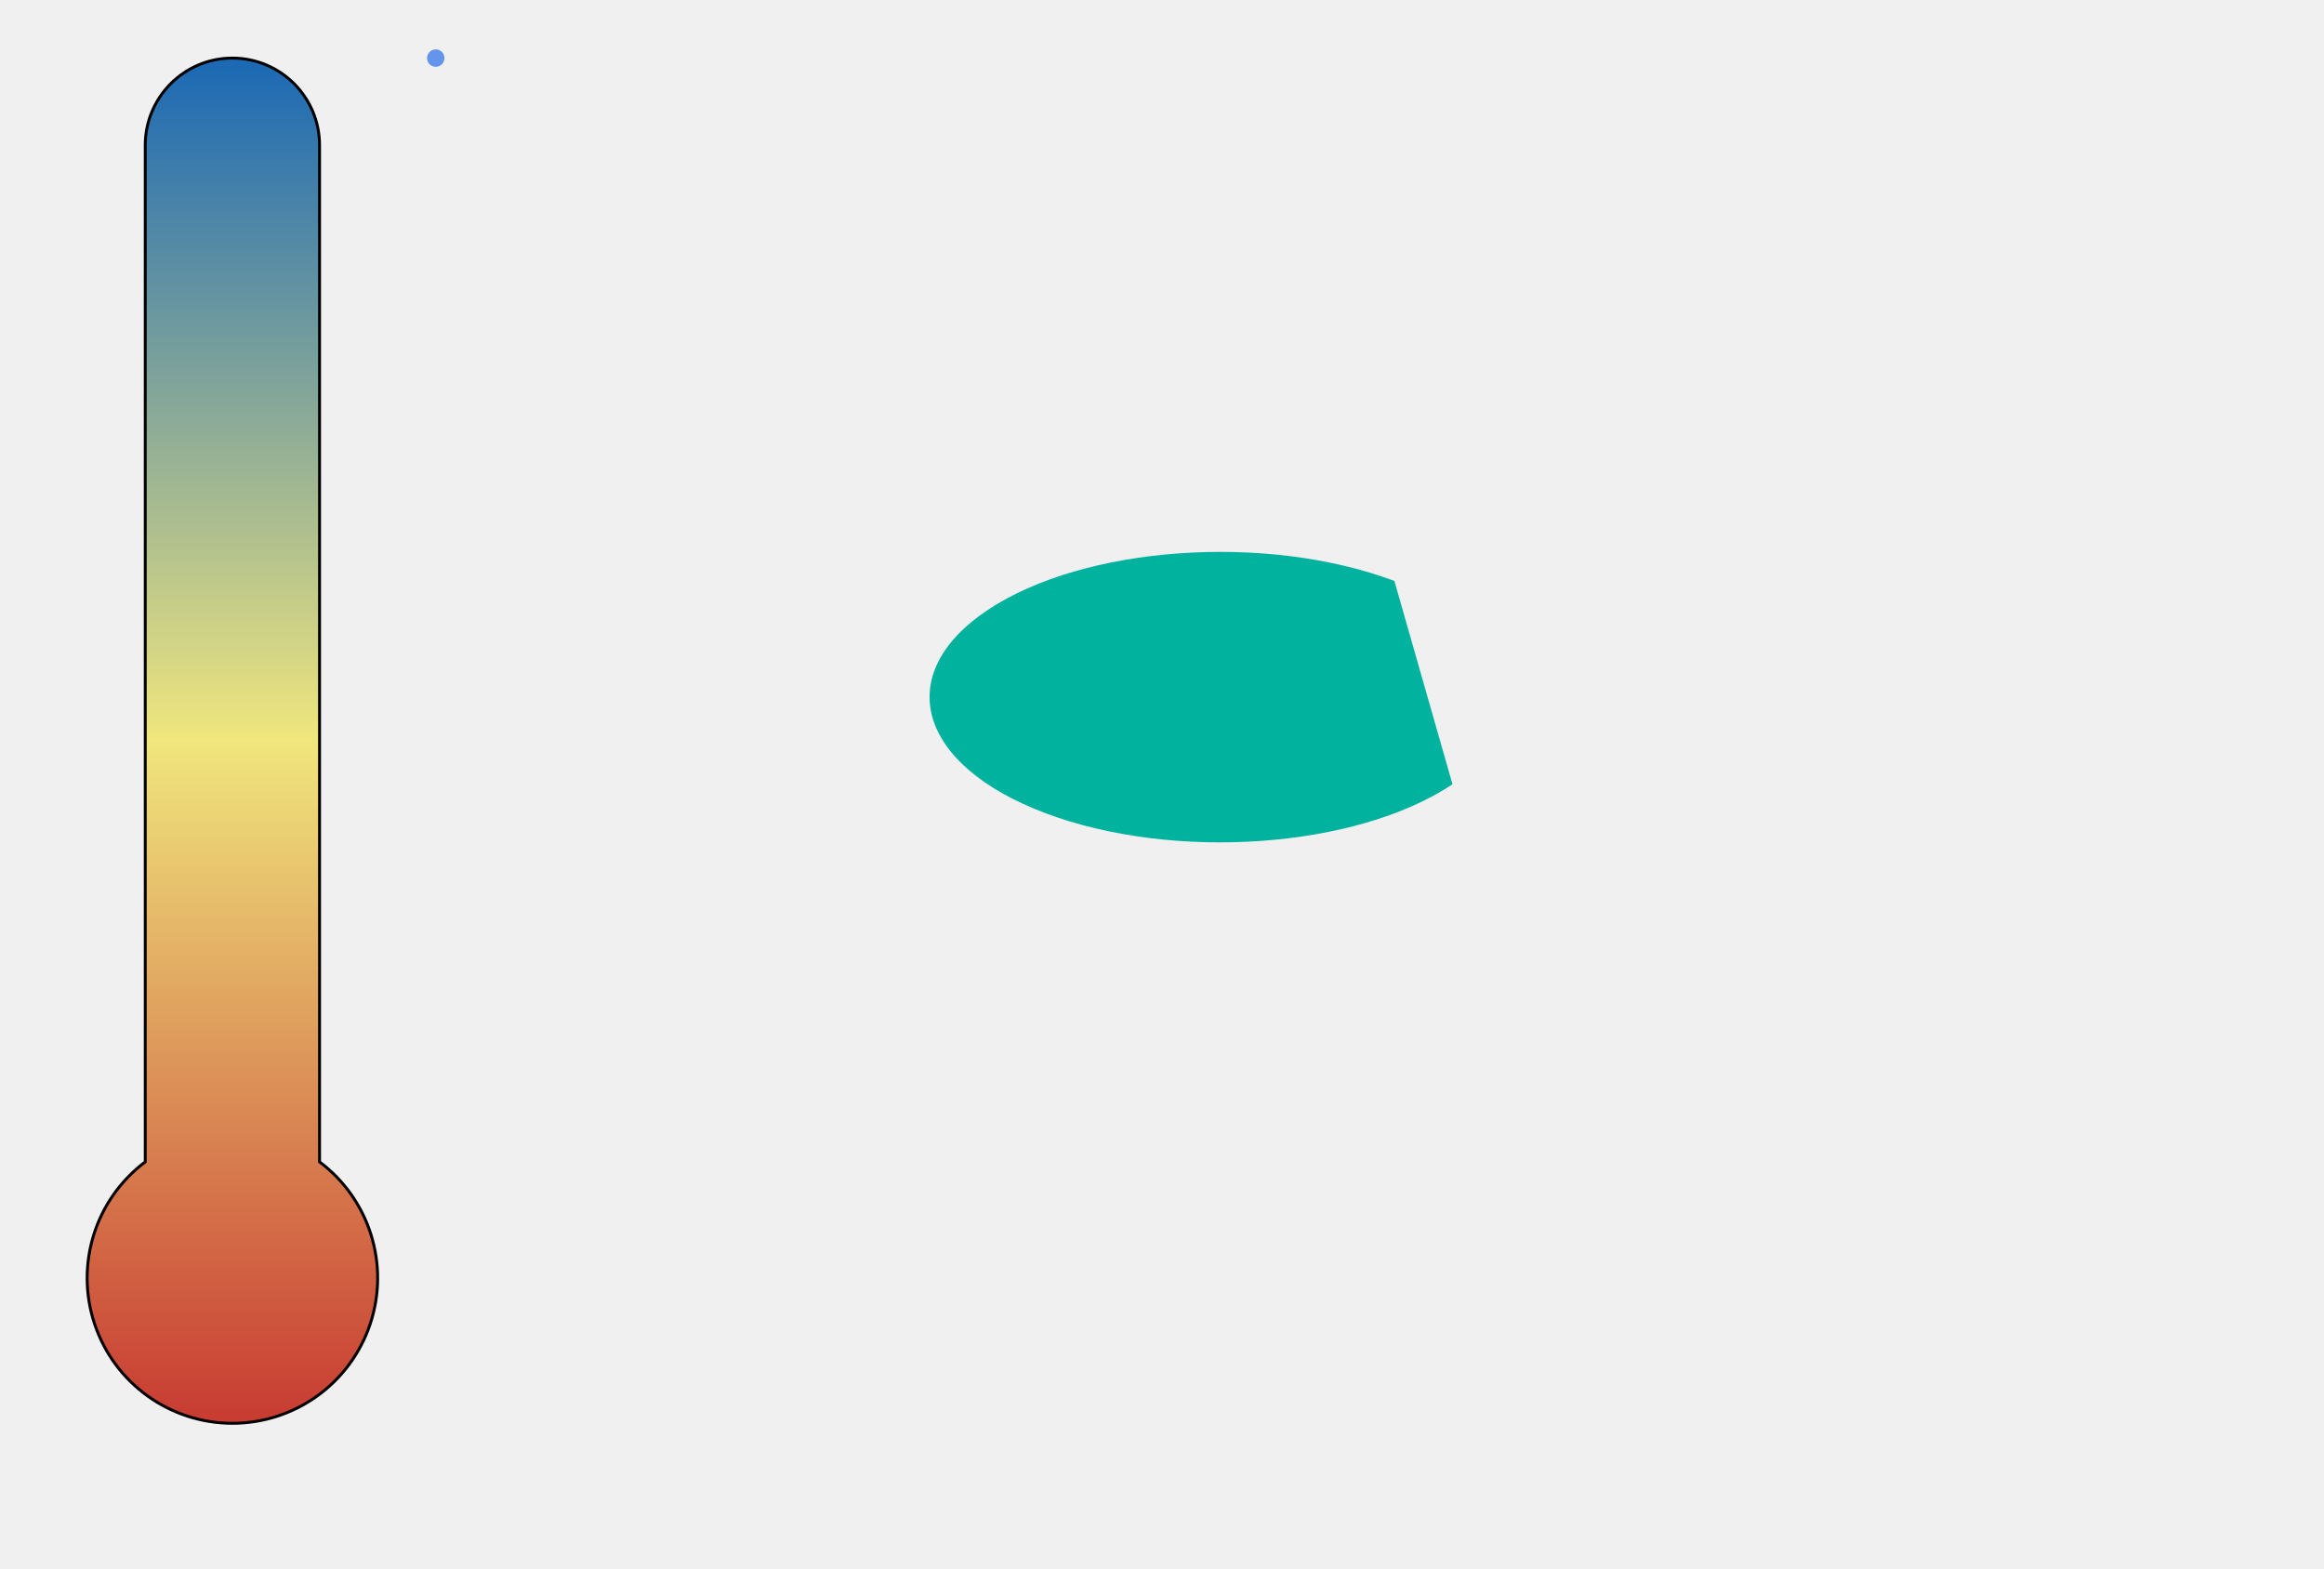
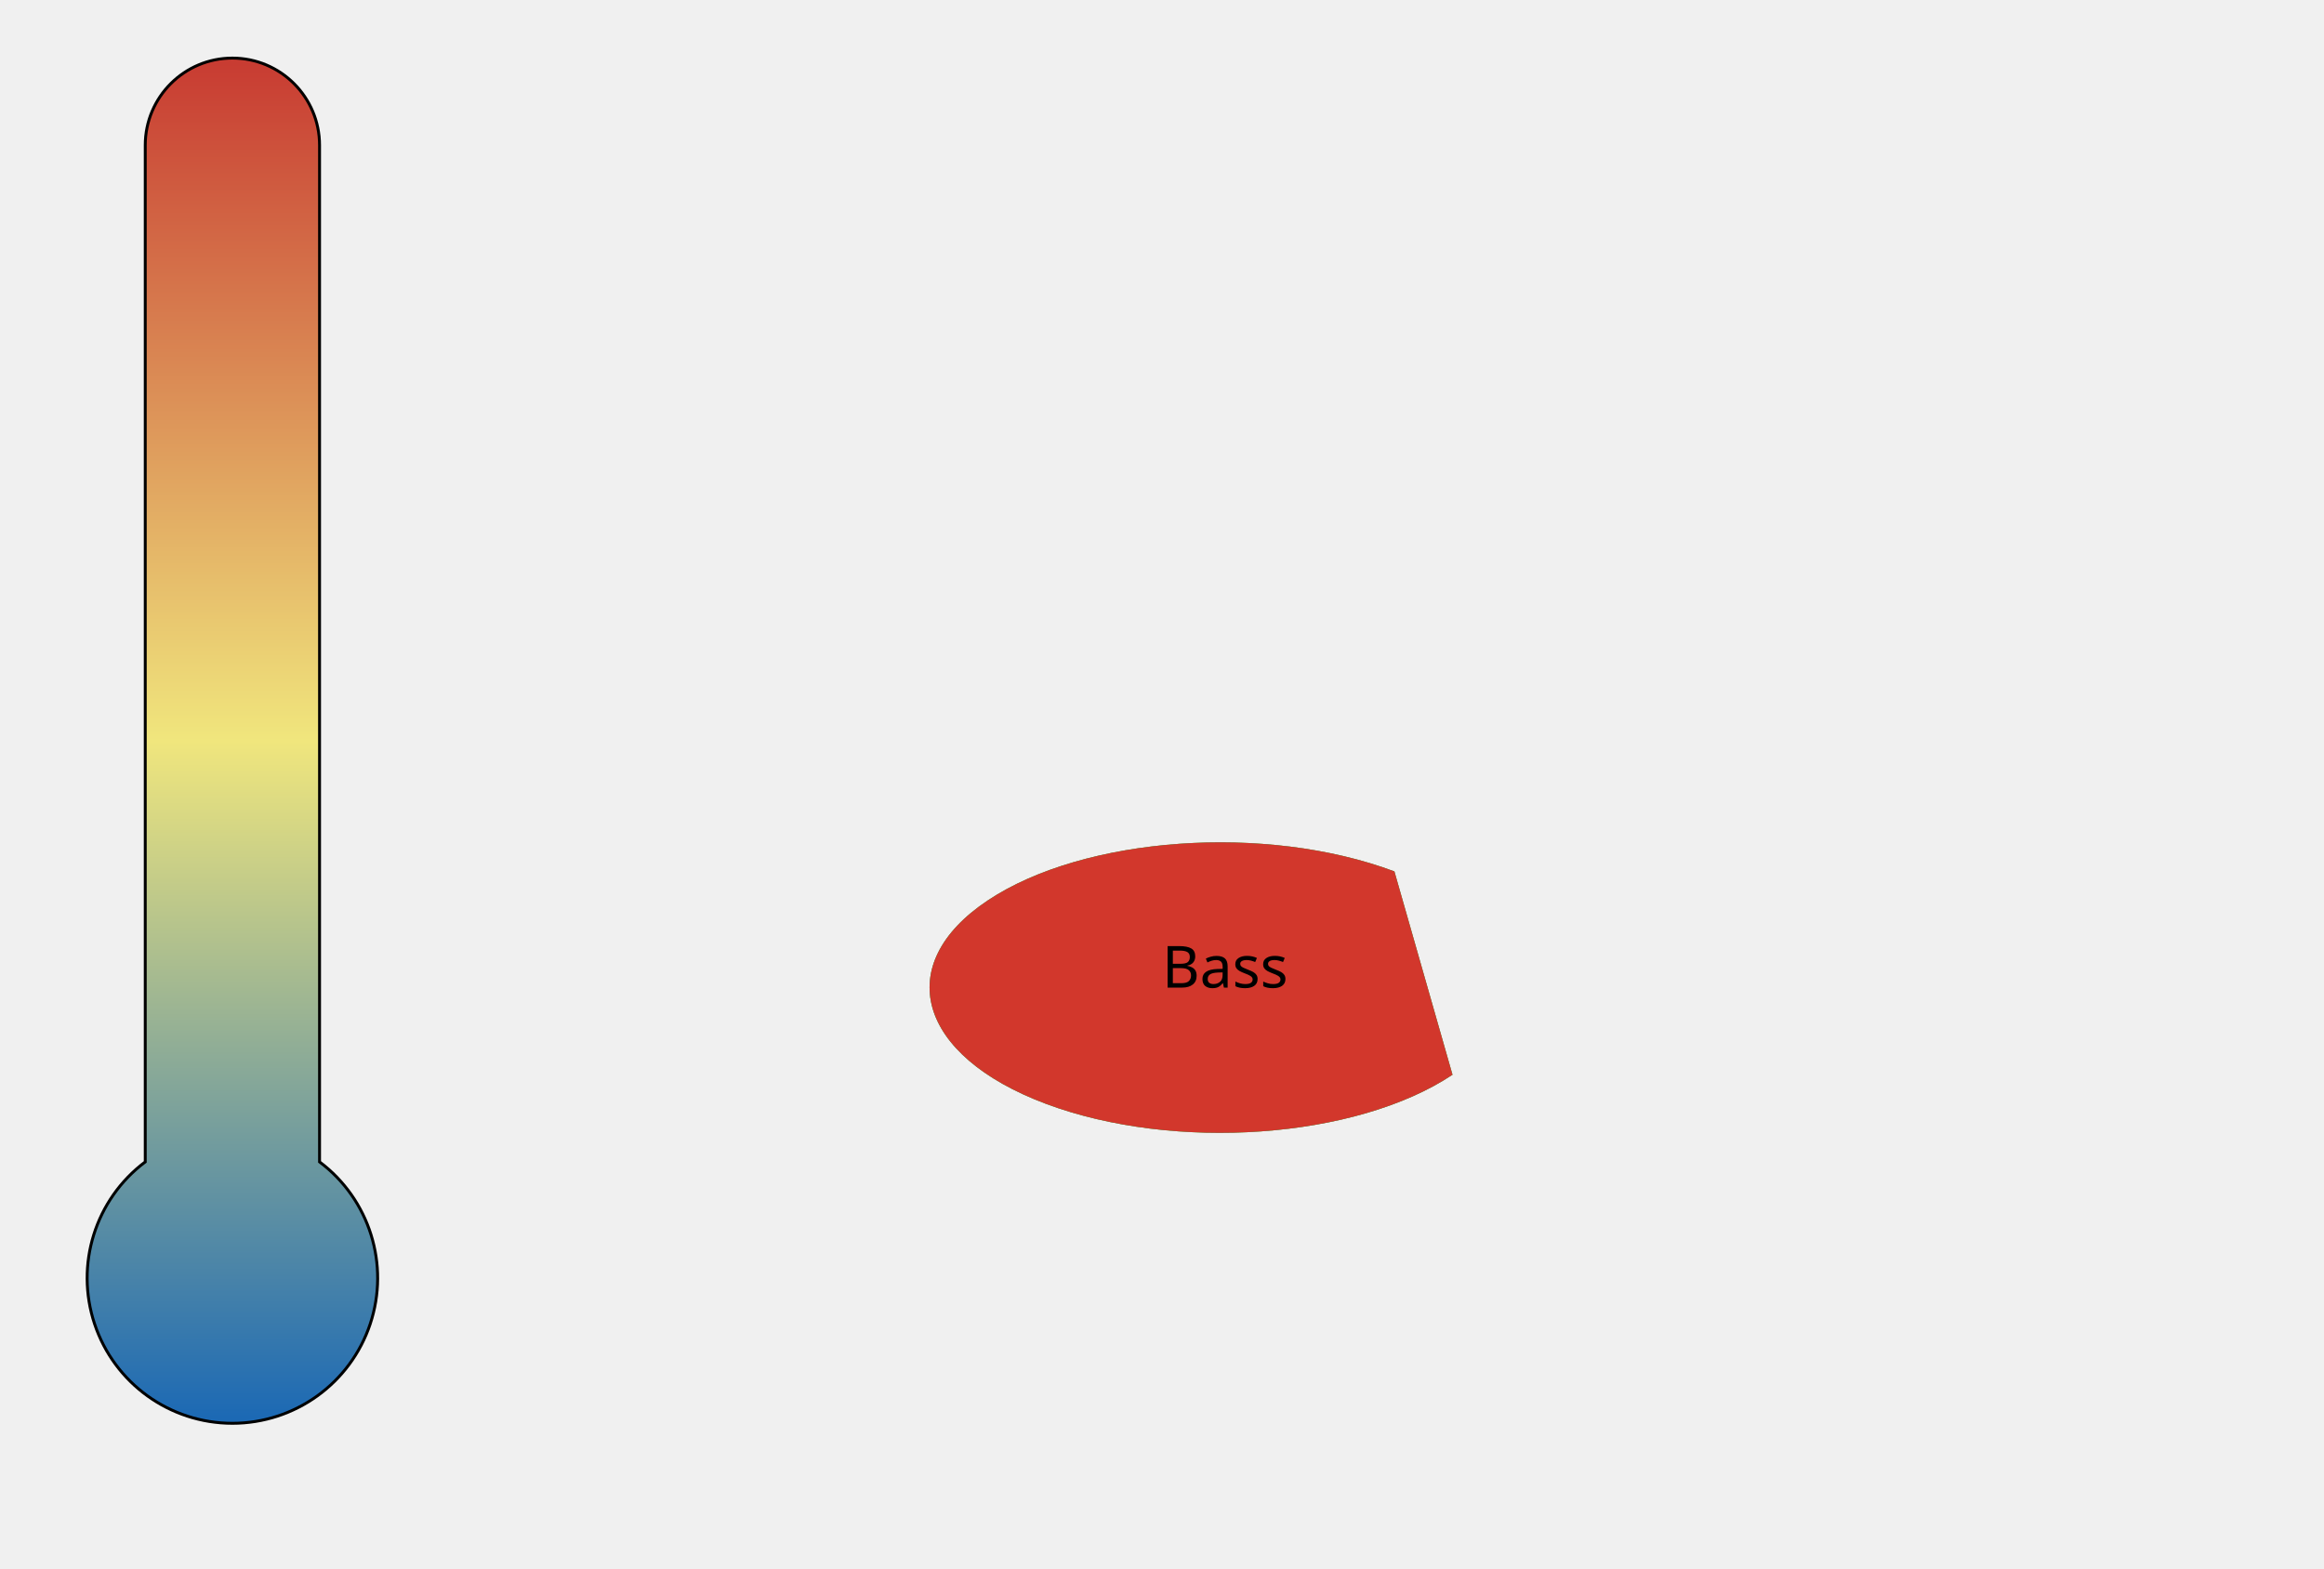
<svg xmlns="http://www.w3.org/2000/svg" version="1.1" width="800" height="540">
  <style>
        .point1{
            fill: #28A86B;
        }
        .point2{
            fill: #6495ED;
        }
- 
+ 		text {
+ 		  font-size: 20px;
+ 		  cursor: default;
+ 		  font-family: Tahoma, Geneva, sans-serif;
+ 		}
        .control_point{
            fill: #FFF;
            opacity: 0;
            stroke: #888;
            stroke-width: 2;
            cursor: pointer;
        }
        .control_point:hover{
            opacity: 0.5;
        }
        .invisible{
            pointer-events: none;
        }
    </style>
  <defs>
    <linearGradient id="temperature" x1="0%" y1="0%" x2="0%" y2="100%">
-       <stop offset="0%" style="stop-color:rgb(28,105,180);stop-opacity:1" />
+       <stop offset="0%" style="stop-color:rgb(200,60,50);stop-opacity:1" />
      <stop offset="50%" style="stop-color:rgb(240,230,125);stop-opacity:1" />
-       <stop offset="100%" style="stop-color:rgb(200,60,50);stop-opacity:1" />
+       <stop offset="100%" style="stop-color:rgb(28,105,180);stop-opacity:1" />
    </linearGradient>
  </defs>
  <g id="thermometer">
    <path d="M50 50 v350 a50,50 0 1,0 60,0 v-350 a30,30 0 1,0 -60,0" fill="url(#temperature)" stroke="black" />
  </g>
-   <g transform="translate(400,200)" class="moveable">
+   <g transform="translate(400,300)" class="moveable">
    <circle class="control_point" cx="0" cy="0" r="10" />
-     <circle class="point1 invisible" cx="0" cy="0" r="3" />
-     <path d="M80 0 a100,50 0 1,0 20,70z" fill="#01b29F" id="wally" />
+     <path d="M80 0 a100,50 0 1,0 20,70z" fill="rgb(255,204,10)" id="3" />
+     <text y="40">Laker</text>
+     <path d="M80 0 a100,50 0 1,0 20,70z" fill="#01b29F" opacity="0" />
  </g>
-   <g transform="translate(150,20)">
+   <g transform="translate(400,300)" class="moveable">
    <circle class="control_point" cx="0" cy="0" r="10" />
-     <circle class="point2 invisible" cx="0" cy="0" r="3" />
+     <path d="M80 0 a100,50 0 1,0 20,70z" fill="#01b29F" id="1" />
+     <text y="40">Wally</text>
+     <path d="M80 0 a100,50 0 1,0 20,70z" fill="#01b29F" opacity="0" />
+   </g>
+   <g transform="translate(400,300)" class="moveable">
+     <circle class="control_point" cx="0" cy="0" r="10" />
+     <path d="M80 0 a100,50 0 1,0 20,70z" fill="rgb(210,55,44)" id="2" />
+     <text y="40">Bass</text>
+     <path d="M80 0 a100,50 0 1,0 20,70z" fill="#01b29F" opacity="0" />
  </g>
</svg>
